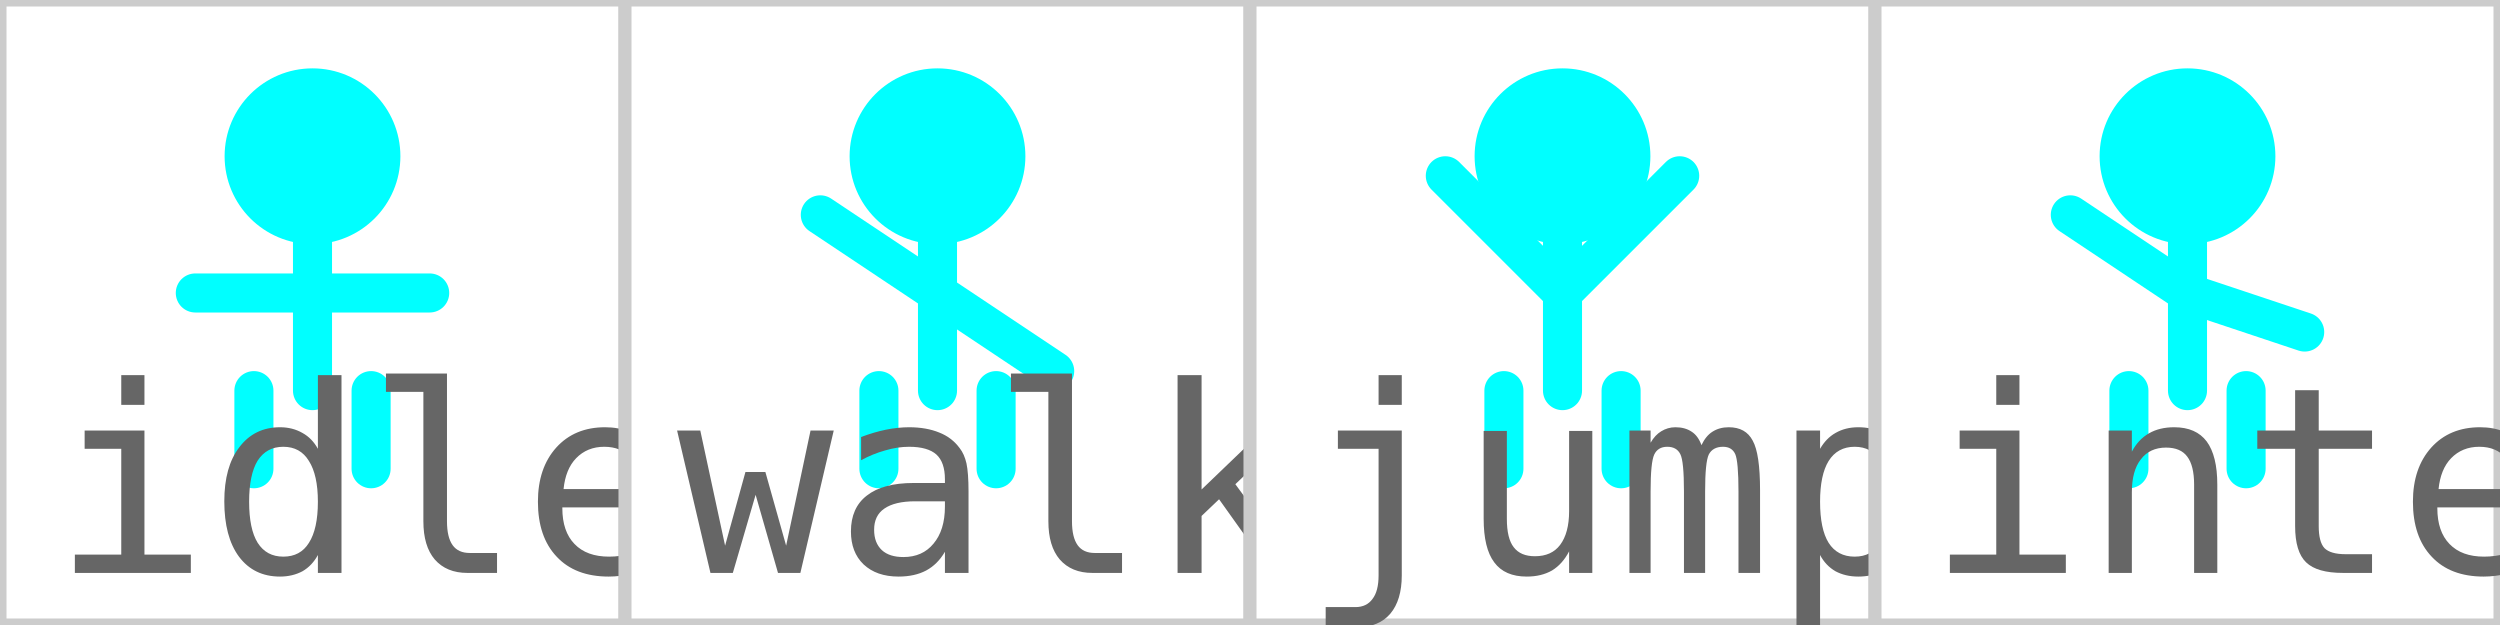
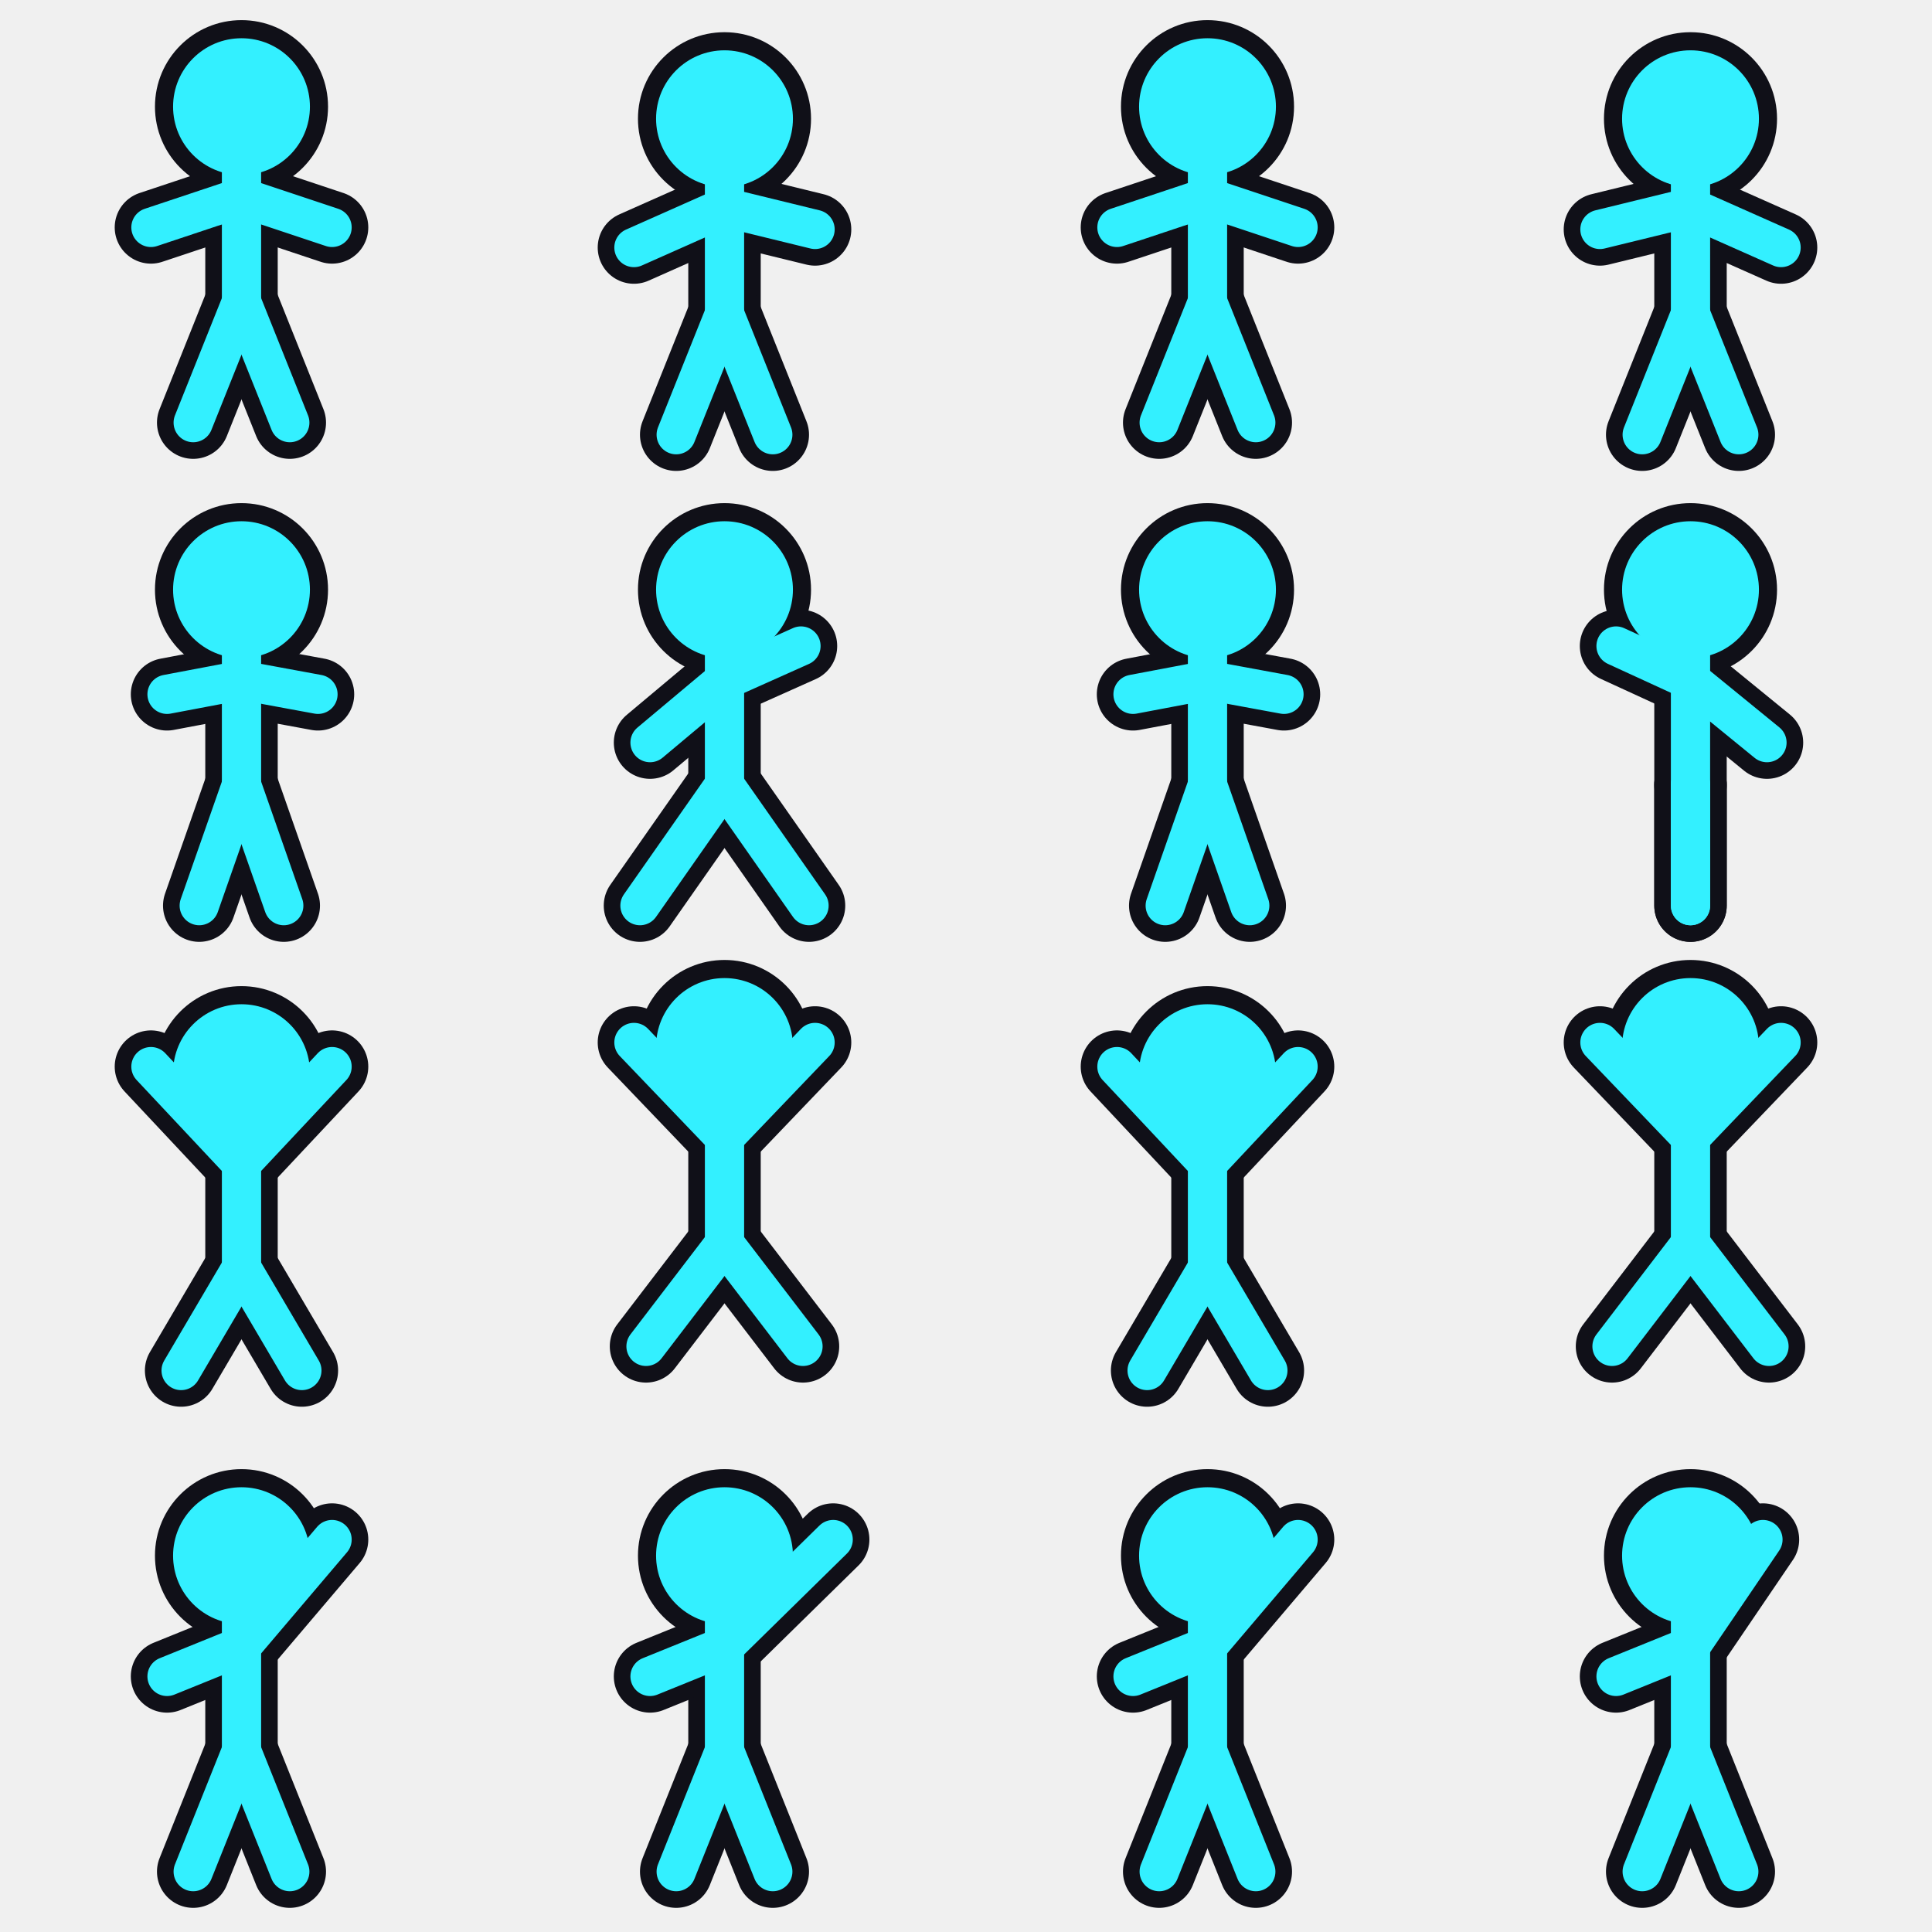
- <svg xmlns="http://www.w3.org/2000/svg" width="96" height="24" viewBox="0 0 96 24">
-   <defs>
-     <style>
-       text { font-family: monospace; font-size: 10px; fill: #666; }
-       .grid-line { stroke: #ddd; stroke-width: 0.5; }
-     </style>
-   </defs>
-   <rect width="96" height="24" fill="#f5f5f5" />
-   <line class="grid-line" x1="0" y1="0" x2="0" y2="24" />
-   <line class="grid-line" x1="24" y1="0" x2="24" y2="24" />
-   <line class="grid-line" x1="48" y1="0" x2="48" y2="24" />
-   <line class="grid-line" x1="72" y1="0" x2="72" y2="24" />
-   <line class="grid-line" x1="96" y1="0" x2="96" y2="24" />
-   <line class="grid-line" x1="0" y1="0" x2="96" y2="0" />
-   <line class="grid-line" x1="0" y1="24" x2="96" y2="24" />
-   <rect x="0" y="0" width="24" height="24" fill="white" stroke="#ccc" stroke-width="0.5" />
-   <g data-pose="idle">
-     <circle cx="12" cy="6" r="3" fill="#0ff" stroke="#0ff" stroke-width="0.75" />
-     <line x1="12" y1="9" x2="12" y2="15" stroke="#0ff" stroke-width="1.5" stroke-linecap="round" />
-     <line x1="7.5" y1="11.25" x2="16.5" y2="11.25" stroke="#0ff" stroke-width="1.5" stroke-linecap="round" />
-     <line x1="9.75" y1="15" x2="9.75" y2="18" stroke="#0ff" stroke-width="1.5" stroke-linecap="round" />
-     <line x1="14.25" y1="15" x2="14.25" y2="18" stroke="#0ff" stroke-width="1.5" stroke-linecap="round" />
-   </g>
-   <text x="2" y="22">idle</text>
-   <rect x="24" y="0" width="24" height="24" fill="white" stroke="#ccc" stroke-width="0.5" />
-   <g data-pose="walk">
-     <circle cx="36" cy="6" r="3" fill="#0ff" stroke="#0ff" stroke-width="0.75" />
-     <line x1="36" y1="9" x2="36" y2="15" stroke="#0ff" stroke-width="1.5" stroke-linecap="round" />
-     <line x1="31.5" y1="8.25" x2="36" y2="11.25" stroke="#0ff" stroke-width="1.5" stroke-linecap="round" />
-     <line x1="40.5" y1="14.25" x2="36" y2="11.25" stroke="#0ff" stroke-width="1.5" stroke-linecap="round" />
-     <line x1="33.75" y1="15" x2="33.75" y2="18" stroke="#0ff" stroke-width="1.5" stroke-linecap="round" />
-     <line x1="38.25" y1="15" x2="38.25" y2="18" stroke="#0ff" stroke-width="1.5" stroke-linecap="round" />
-   </g>
-   <text x="26" y="22">walk</text>
-   <rect x="48" y="0" width="24" height="24" fill="white" stroke="#ccc" stroke-width="0.5" />
-   <g data-pose="jump">
-     <circle cx="60" cy="6" r="3" fill="#0ff" stroke="#0ff" stroke-width="0.75" />
-     <line x1="60" y1="9" x2="60" y2="15" stroke="#0ff" stroke-width="1.5" stroke-linecap="round" />
-     <line x1="55.5" y1="6.75" x2="60" y2="11.25" stroke="#0ff" stroke-width="1.5" stroke-linecap="round" />
-     <line x1="64.5" y1="6.75" x2="60" y2="11.25" stroke="#0ff" stroke-width="1.5" stroke-linecap="round" />
-     <line x1="57.75" y1="15" x2="57.75" y2="18" stroke="#0ff" stroke-width="1.5" stroke-linecap="round" />
-     <line x1="62.25" y1="15" x2="62.25" y2="18" stroke="#0ff" stroke-width="1.5" stroke-linecap="round" />
-   </g>
-   <text x="50" y="22">jump</text>
-   <rect x="72" y="0" width="24" height="24" fill="white" stroke="#ccc" stroke-width="0.5" />
-   <g data-pose="interact">
-     <circle cx="84" cy="6" r="3" fill="#0ff" stroke="#0ff" stroke-width="0.75" />
-     <line x1="84" y1="9" x2="84" y2="15" stroke="#0ff" stroke-width="1.5" stroke-linecap="round" />
-     <line x1="79.5" y1="8.25" x2="84" y2="11.25" stroke="#0ff" stroke-width="1.5" stroke-linecap="round" />
-     <line x1="88.5" y1="12.75" x2="84" y2="11.25" stroke="#0ff" stroke-width="1.5" stroke-linecap="round" />
-     <line x1="81.75" y1="15" x2="81.75" y2="18" stroke="#0ff" stroke-width="1.5" stroke-linecap="round" />
-     <line x1="86.25" y1="15" x2="86.25" y2="18" stroke="#0ff" stroke-width="1.5" stroke-linecap="round" />
-   </g>
-   <text x="74" y="22">interact</text>
+ <svg xmlns="http://www.w3.org/2000/svg" width="96" height="96" viewBox="0 0 96 96">
+   <g>
+     <circle cx="12.0" cy="5.3" r="4.3" fill="#101018" />
+     <line x1="12.0" y1="8.3" x2="12.0" y2="15.0" stroke="#101018" stroke-width="3.60" stroke-linecap="round" />
+     <line x1="12.0" y1="9.8" x2="7.5" y2="11.3" stroke="#101018" stroke-width="3.60" stroke-linecap="round" />
+     <line x1="12.0" y1="9.8" x2="16.5" y2="11.3" stroke="#101018" stroke-width="3.60" stroke-linecap="round" />
+     <line x1="12.0" y1="15.0" x2="9.6" y2="21.0" stroke="#101018" stroke-width="3.60" stroke-linecap="round" />
+     <line x1="12.0" y1="15.0" x2="14.4" y2="21.0" stroke="#101018" stroke-width="3.60" stroke-linecap="round" />
+     <circle cx="12.0" cy="5.3" r="3.4" fill="#33F0FF" />
+     <line x1="12.0" y1="8.3" x2="12.0" y2="15.0" stroke="#33F0FF" stroke-width="1.95" stroke-linecap="round" />
+     <line x1="12.0" y1="9.8" x2="7.5" y2="11.3" stroke="#33F0FF" stroke-width="1.95" stroke-linecap="round" />
+     <line x1="12.0" y1="9.8" x2="16.5" y2="11.3" stroke="#33F0FF" stroke-width="1.95" stroke-linecap="round" />
+     <line x1="12.0" y1="15.0" x2="9.6" y2="21.0" stroke="#33F0FF" stroke-width="1.95" stroke-linecap="round" />
+     <line x1="12.0" y1="15.0" x2="14.4" y2="21.0" stroke="#33F0FF" stroke-width="1.95" stroke-linecap="round" />
+   </g>
+   <g>
+     <circle cx="36.0" cy="5.9" r="4.3" fill="#101018" />
+     <line x1="36.0" y1="8.8" x2="36.0" y2="15.6" stroke="#101018" stroke-width="3.60" stroke-linecap="round" />
+     <line x1="36.0" y1="10.3" x2="31.5" y2="12.3" stroke="#101018" stroke-width="3.60" stroke-linecap="round" />
+     <line x1="36.0" y1="10.3" x2="40.5" y2="11.4" stroke="#101018" stroke-width="3.60" stroke-linecap="round" />
+     <line x1="36.0" y1="15.6" x2="33.6" y2="21.6" stroke="#101018" stroke-width="3.60" stroke-linecap="round" />
+     <line x1="36.0" y1="15.6" x2="38.4" y2="21.6" stroke="#101018" stroke-width="3.60" stroke-linecap="round" />
+     <circle cx="36.0" cy="5.9" r="3.4" fill="#33F0FF" />
+     <line x1="36.0" y1="8.8" x2="36.0" y2="15.6" stroke="#33F0FF" stroke-width="1.95" stroke-linecap="round" />
+     <line x1="36.0" y1="10.3" x2="31.5" y2="12.3" stroke="#33F0FF" stroke-width="1.95" stroke-linecap="round" />
+     <line x1="36.0" y1="10.3" x2="40.5" y2="11.4" stroke="#33F0FF" stroke-width="1.95" stroke-linecap="round" />
+     <line x1="36.0" y1="15.6" x2="33.6" y2="21.6" stroke="#33F0FF" stroke-width="1.95" stroke-linecap="round" />
+     <line x1="36.0" y1="15.6" x2="38.4" y2="21.6" stroke="#33F0FF" stroke-width="1.95" stroke-linecap="round" />
+   </g>
+   <g>
+     <circle cx="60.0" cy="5.3" r="4.3" fill="#101018" />
+     <line x1="60.0" y1="8.3" x2="60.0" y2="15.0" stroke="#101018" stroke-width="3.60" stroke-linecap="round" />
+     <line x1="60.0" y1="9.8" x2="55.5" y2="11.3" stroke="#101018" stroke-width="3.60" stroke-linecap="round" />
+     <line x1="60.0" y1="9.8" x2="64.5" y2="11.3" stroke="#101018" stroke-width="3.60" stroke-linecap="round" />
+     <line x1="60.0" y1="15.0" x2="57.6" y2="21.0" stroke="#101018" stroke-width="3.60" stroke-linecap="round" />
+     <line x1="60.0" y1="15.0" x2="62.4" y2="21.0" stroke="#101018" stroke-width="3.60" stroke-linecap="round" />
+     <circle cx="60.0" cy="5.3" r="3.4" fill="#33F0FF" />
+     <line x1="60.0" y1="8.3" x2="60.0" y2="15.0" stroke="#33F0FF" stroke-width="1.95" stroke-linecap="round" />
+     <line x1="60.0" y1="9.8" x2="55.5" y2="11.3" stroke="#33F0FF" stroke-width="1.95" stroke-linecap="round" />
+     <line x1="60.0" y1="9.8" x2="64.5" y2="11.3" stroke="#33F0FF" stroke-width="1.95" stroke-linecap="round" />
+     <line x1="60.0" y1="15.0" x2="57.6" y2="21.0" stroke="#33F0FF" stroke-width="1.95" stroke-linecap="round" />
+     <line x1="60.0" y1="15.0" x2="62.4" y2="21.0" stroke="#33F0FF" stroke-width="1.95" stroke-linecap="round" />
+   </g>
+   <g>
+     <circle cx="84.0" cy="5.9" r="4.3" fill="#101018" />
+     <line x1="84.0" y1="8.8" x2="84.0" y2="15.6" stroke="#101018" stroke-width="3.60" stroke-linecap="round" />
+     <line x1="84.0" y1="10.3" x2="79.5" y2="11.4" stroke="#101018" stroke-width="3.60" stroke-linecap="round" />
+     <line x1="84.0" y1="10.3" x2="88.5" y2="12.3" stroke="#101018" stroke-width="3.60" stroke-linecap="round" />
+     <line x1="84.0" y1="15.6" x2="81.6" y2="21.6" stroke="#101018" stroke-width="3.60" stroke-linecap="round" />
+     <line x1="84.0" y1="15.6" x2="86.4" y2="21.6" stroke="#101018" stroke-width="3.60" stroke-linecap="round" />
+     <circle cx="84.0" cy="5.9" r="3.4" fill="#33F0FF" />
+     <line x1="84.0" y1="8.8" x2="84.0" y2="15.6" stroke="#33F0FF" stroke-width="1.95" stroke-linecap="round" />
+     <line x1="84.0" y1="10.3" x2="79.5" y2="11.4" stroke="#33F0FF" stroke-width="1.95" stroke-linecap="round" />
+     <line x1="84.0" y1="10.3" x2="88.5" y2="12.3" stroke="#33F0FF" stroke-width="1.95" stroke-linecap="round" />
+     <line x1="84.0" y1="15.6" x2="81.6" y2="21.6" stroke="#33F0FF" stroke-width="1.95" stroke-linecap="round" />
+     <line x1="84.0" y1="15.6" x2="86.4" y2="21.6" stroke="#33F0FF" stroke-width="1.95" stroke-linecap="round" />
+   </g>
+   <g>
+     <circle cx="12.0" cy="29.3" r="4.3" fill="#101018" />
+     <line x1="12.0" y1="32.3" x2="12.0" y2="39.0" stroke="#101018" stroke-width="3.60" stroke-linecap="round" />
+     <line x1="12.0" y1="33.8" x2="8.3" y2="34.5" stroke="#101018" stroke-width="3.60" stroke-linecap="round" />
+     <line x1="12.0" y1="33.8" x2="15.8" y2="34.5" stroke="#101018" stroke-width="3.60" stroke-linecap="round" />
+     <line x1="12.0" y1="39.0" x2="9.9" y2="45.0" stroke="#101018" stroke-width="3.60" stroke-linecap="round" />
+     <line x1="12.0" y1="39.0" x2="14.1" y2="45.0" stroke="#101018" stroke-width="3.60" stroke-linecap="round" />
+     <circle cx="12.0" cy="29.3" r="3.4" fill="#33F0FF" />
+     <line x1="12.0" y1="32.3" x2="12.0" y2="39.0" stroke="#33F0FF" stroke-width="1.95" stroke-linecap="round" />
+     <line x1="12.0" y1="33.8" x2="8.3" y2="34.5" stroke="#33F0FF" stroke-width="1.95" stroke-linecap="round" />
+     <line x1="12.0" y1="33.8" x2="15.8" y2="34.5" stroke="#33F0FF" stroke-width="1.95" stroke-linecap="round" />
+     <line x1="12.0" y1="39.0" x2="9.9" y2="45.0" stroke="#33F0FF" stroke-width="1.95" stroke-linecap="round" />
+     <line x1="12.0" y1="39.0" x2="14.1" y2="45.0" stroke="#33F0FF" stroke-width="1.95" stroke-linecap="round" />
+   </g>
+   <g>
+     <circle cx="36.0" cy="29.3" r="4.3" fill="#101018" />
+     <line x1="36.0" y1="32.3" x2="36.0" y2="39.0" stroke="#101018" stroke-width="3.60" stroke-linecap="round" />
+     <line x1="36.0" y1="33.8" x2="32.3" y2="36.9" stroke="#101018" stroke-width="3.60" stroke-linecap="round" />
+     <line x1="36.0" y1="33.8" x2="39.8" y2="32.1" stroke="#101018" stroke-width="3.60" stroke-linecap="round" />
+     <line x1="36.0" y1="39.0" x2="31.8" y2="45.0" stroke="#101018" stroke-width="3.60" stroke-linecap="round" />
+     <line x1="36.0" y1="39.0" x2="40.2" y2="45.0" stroke="#101018" stroke-width="3.60" stroke-linecap="round" />
+     <circle cx="36.0" cy="29.3" r="3.4" fill="#33F0FF" />
+     <line x1="36.0" y1="32.3" x2="36.0" y2="39.0" stroke="#33F0FF" stroke-width="1.95" stroke-linecap="round" />
+     <line x1="36.0" y1="33.8" x2="32.3" y2="36.9" stroke="#33F0FF" stroke-width="1.95" stroke-linecap="round" />
+     <line x1="36.0" y1="33.8" x2="39.8" y2="32.1" stroke="#33F0FF" stroke-width="1.95" stroke-linecap="round" />
+     <line x1="36.0" y1="39.0" x2="31.8" y2="45.0" stroke="#33F0FF" stroke-width="1.95" stroke-linecap="round" />
+     <line x1="36.0" y1="39.0" x2="40.2" y2="45.0" stroke="#33F0FF" stroke-width="1.95" stroke-linecap="round" />
+   </g>
+   <g>
+     <circle cx="60.0" cy="29.3" r="4.3" fill="#101018" />
+     <line x1="60.0" y1="32.3" x2="60.0" y2="39.0" stroke="#101018" stroke-width="3.60" stroke-linecap="round" />
+     <line x1="60.0" y1="33.8" x2="56.3" y2="34.5" stroke="#101018" stroke-width="3.60" stroke-linecap="round" />
+     <line x1="60.0" y1="33.8" x2="63.8" y2="34.5" stroke="#101018" stroke-width="3.60" stroke-linecap="round" />
+     <line x1="60.0" y1="39.0" x2="57.9" y2="45.0" stroke="#101018" stroke-width="3.60" stroke-linecap="round" />
+     <line x1="60.0" y1="39.0" x2="62.1" y2="45.0" stroke="#101018" stroke-width="3.60" stroke-linecap="round" />
+     <circle cx="60.0" cy="29.3" r="3.4" fill="#33F0FF" />
+     <line x1="60.0" y1="32.3" x2="60.0" y2="39.0" stroke="#33F0FF" stroke-width="1.95" stroke-linecap="round" />
+     <line x1="60.0" y1="33.8" x2="56.3" y2="34.5" stroke="#33F0FF" stroke-width="1.95" stroke-linecap="round" />
+     <line x1="60.0" y1="33.8" x2="63.8" y2="34.5" stroke="#33F0FF" stroke-width="1.95" stroke-linecap="round" />
+     <line x1="60.0" y1="39.0" x2="57.9" y2="45.0" stroke="#33F0FF" stroke-width="1.95" stroke-linecap="round" />
+     <line x1="60.0" y1="39.0" x2="62.1" y2="45.0" stroke="#33F0FF" stroke-width="1.95" stroke-linecap="round" />
+   </g>
+   <g>
+     <circle cx="84.0" cy="29.3" r="4.3" fill="#101018" />
+     <line x1="84.0" y1="32.3" x2="84.0" y2="39.0" stroke="#101018" stroke-width="3.60" stroke-linecap="round" />
+     <line x1="84.0" y1="33.8" x2="80.3" y2="32.1" stroke="#101018" stroke-width="3.60" stroke-linecap="round" />
+     <line x1="84.0" y1="33.8" x2="87.8" y2="36.9" stroke="#101018" stroke-width="3.60" stroke-linecap="round" />
+     <line x1="84.0" y1="39.0" x2="84.0" y2="45.0" stroke="#101018" stroke-width="3.60" stroke-linecap="round" />
+     <line x1="84.0" y1="39.0" x2="84.0" y2="45.0" stroke="#101018" stroke-width="3.60" stroke-linecap="round" />
+     <circle cx="84.0" cy="29.3" r="3.4" fill="#33F0FF" />
+     <line x1="84.0" y1="32.3" x2="84.0" y2="39.0" stroke="#33F0FF" stroke-width="1.95" stroke-linecap="round" />
+     <line x1="84.0" y1="33.8" x2="80.3" y2="32.1" stroke="#33F0FF" stroke-width="1.95" stroke-linecap="round" />
+     <line x1="84.0" y1="33.8" x2="87.8" y2="36.9" stroke="#33F0FF" stroke-width="1.95" stroke-linecap="round" />
+     <line x1="84.0" y1="39.0" x2="84.0" y2="45.0" stroke="#33F0FF" stroke-width="1.95" stroke-linecap="round" />
+     <line x1="84.0" y1="39.0" x2="84.0" y2="45.0" stroke="#33F0FF" stroke-width="1.95" stroke-linecap="round" />
+   </g>
+   <g>
+     <circle cx="12.0" cy="53.3" r="4.3" fill="#101018" />
+     <line x1="12.0" y1="56.3" x2="12.0" y2="63.0" stroke="#101018" stroke-width="3.60" stroke-linecap="round" />
+     <line x1="12.0" y1="57.8" x2="7.5" y2="53.0" stroke="#101018" stroke-width="3.60" stroke-linecap="round" />
+     <line x1="12.0" y1="57.8" x2="16.5" y2="53.0" stroke="#101018" stroke-width="3.60" stroke-linecap="round" />
+     <line x1="12.0" y1="63.0" x2="9.0" y2="68.1" stroke="#101018" stroke-width="3.60" stroke-linecap="round" />
+     <line x1="12.0" y1="63.0" x2="15.0" y2="68.1" stroke="#101018" stroke-width="3.60" stroke-linecap="round" />
+     <circle cx="12.0" cy="53.3" r="3.4" fill="#33F0FF" />
+     <line x1="12.0" y1="56.3" x2="12.0" y2="63.0" stroke="#33F0FF" stroke-width="1.95" stroke-linecap="round" />
+     <line x1="12.0" y1="57.8" x2="7.5" y2="53.0" stroke="#33F0FF" stroke-width="1.95" stroke-linecap="round" />
+     <line x1="12.0" y1="57.8" x2="16.5" y2="53.0" stroke="#33F0FF" stroke-width="1.95" stroke-linecap="round" />
+     <line x1="12.0" y1="63.0" x2="9.0" y2="68.1" stroke="#33F0FF" stroke-width="1.95" stroke-linecap="round" />
+     <line x1="12.0" y1="63.0" x2="15.0" y2="68.1" stroke="#33F0FF" stroke-width="1.95" stroke-linecap="round" />
+   </g>
+   <g>
+     <circle cx="36.0" cy="52.0" r="4.3" fill="#101018" />
+     <line x1="36.0" y1="55.0" x2="36.0" y2="61.8" stroke="#101018" stroke-width="3.60" stroke-linecap="round" />
+     <line x1="36.0" y1="56.5" x2="31.5" y2="51.8" stroke="#101018" stroke-width="3.60" stroke-linecap="round" />
+     <line x1="36.0" y1="56.5" x2="40.5" y2="51.8" stroke="#101018" stroke-width="3.60" stroke-linecap="round" />
+     <line x1="36.0" y1="61.8" x2="32.1" y2="66.9" stroke="#101018" stroke-width="3.60" stroke-linecap="round" />
+     <line x1="36.0" y1="61.8" x2="39.9" y2="66.9" stroke="#101018" stroke-width="3.60" stroke-linecap="round" />
+     <circle cx="36.0" cy="52.0" r="3.4" fill="#33F0FF" />
+     <line x1="36.0" y1="55.0" x2="36.0" y2="61.8" stroke="#33F0FF" stroke-width="1.95" stroke-linecap="round" />
+     <line x1="36.0" y1="56.5" x2="31.5" y2="51.8" stroke="#33F0FF" stroke-width="1.95" stroke-linecap="round" />
+     <line x1="36.0" y1="56.5" x2="40.5" y2="51.8" stroke="#33F0FF" stroke-width="1.95" stroke-linecap="round" />
+     <line x1="36.0" y1="61.8" x2="32.1" y2="66.9" stroke="#33F0FF" stroke-width="1.95" stroke-linecap="round" />
+     <line x1="36.0" y1="61.8" x2="39.9" y2="66.9" stroke="#33F0FF" stroke-width="1.95" stroke-linecap="round" />
+   </g>
+   <g>
+     <circle cx="60.0" cy="53.3" r="4.3" fill="#101018" />
+     <line x1="60.0" y1="56.3" x2="60.0" y2="63.0" stroke="#101018" stroke-width="3.60" stroke-linecap="round" />
+     <line x1="60.0" y1="57.8" x2="55.5" y2="53.0" stroke="#101018" stroke-width="3.60" stroke-linecap="round" />
+     <line x1="60.0" y1="57.8" x2="64.5" y2="53.0" stroke="#101018" stroke-width="3.60" stroke-linecap="round" />
+     <line x1="60.0" y1="63.0" x2="57.0" y2="68.1" stroke="#101018" stroke-width="3.60" stroke-linecap="round" />
+     <line x1="60.0" y1="63.0" x2="63.0" y2="68.1" stroke="#101018" stroke-width="3.60" stroke-linecap="round" />
+     <circle cx="60.0" cy="53.3" r="3.4" fill="#33F0FF" />
+     <line x1="60.0" y1="56.3" x2="60.0" y2="63.0" stroke="#33F0FF" stroke-width="1.95" stroke-linecap="round" />
+     <line x1="60.0" y1="57.8" x2="55.5" y2="53.0" stroke="#33F0FF" stroke-width="1.95" stroke-linecap="round" />
+     <line x1="60.0" y1="57.8" x2="64.5" y2="53.0" stroke="#33F0FF" stroke-width="1.95" stroke-linecap="round" />
+     <line x1="60.0" y1="63.0" x2="57.0" y2="68.1" stroke="#33F0FF" stroke-width="1.95" stroke-linecap="round" />
+     <line x1="60.0" y1="63.0" x2="63.0" y2="68.1" stroke="#33F0FF" stroke-width="1.95" stroke-linecap="round" />
+   </g>
+   <g>
+     <circle cx="84.0" cy="52.0" r="4.3" fill="#101018" />
+     <line x1="84.0" y1="55.0" x2="84.0" y2="61.8" stroke="#101018" stroke-width="3.60" stroke-linecap="round" />
+     <line x1="84.0" y1="56.5" x2="79.5" y2="51.8" stroke="#101018" stroke-width="3.60" stroke-linecap="round" />
+     <line x1="84.0" y1="56.5" x2="88.5" y2="51.8" stroke="#101018" stroke-width="3.60" stroke-linecap="round" />
+     <line x1="84.0" y1="61.8" x2="80.1" y2="66.9" stroke="#101018" stroke-width="3.60" stroke-linecap="round" />
+     <line x1="84.0" y1="61.8" x2="87.9" y2="66.9" stroke="#101018" stroke-width="3.60" stroke-linecap="round" />
+     <circle cx="84.0" cy="52.0" r="3.4" fill="#33F0FF" />
+     <line x1="84.0" y1="55.0" x2="84.0" y2="61.8" stroke="#33F0FF" stroke-width="1.95" stroke-linecap="round" />
+     <line x1="84.0" y1="56.5" x2="79.5" y2="51.8" stroke="#33F0FF" stroke-width="1.95" stroke-linecap="round" />
+     <line x1="84.0" y1="56.5" x2="88.5" y2="51.8" stroke="#33F0FF" stroke-width="1.95" stroke-linecap="round" />
+     <line x1="84.0" y1="61.8" x2="80.1" y2="66.9" stroke="#33F0FF" stroke-width="1.95" stroke-linecap="round" />
+     <line x1="84.0" y1="61.8" x2="87.9" y2="66.9" stroke="#33F0FF" stroke-width="1.95" stroke-linecap="round" />
+   </g>
+   <g>
+     <circle cx="12.0" cy="77.3" r="4.3" fill="#101018" />
+     <line x1="12.0" y1="80.3" x2="12.0" y2="87.0" stroke="#101018" stroke-width="3.60" stroke-linecap="round" />
+     <line x1="12.0" y1="81.8" x2="8.3" y2="83.3" stroke="#101018" stroke-width="3.60" stroke-linecap="round" />
+     <line x1="12.0" y1="81.8" x2="16.5" y2="76.5" stroke="#101018" stroke-width="3.60" stroke-linecap="round" />
+     <line x1="12.0" y1="87.0" x2="9.6" y2="93.0" stroke="#101018" stroke-width="3.60" stroke-linecap="round" />
+     <line x1="12.0" y1="87.0" x2="14.4" y2="93.0" stroke="#101018" stroke-width="3.60" stroke-linecap="round" />
+     <circle cx="12.0" cy="77.3" r="3.4" fill="#33F0FF" />
+     <line x1="12.0" y1="80.3" x2="12.0" y2="87.0" stroke="#33F0FF" stroke-width="1.95" stroke-linecap="round" />
+     <line x1="12.0" y1="81.8" x2="8.3" y2="83.3" stroke="#33F0FF" stroke-width="1.95" stroke-linecap="round" />
+     <line x1="12.0" y1="81.8" x2="16.5" y2="76.5" stroke="#33F0FF" stroke-width="1.95" stroke-linecap="round" />
+     <line x1="12.0" y1="87.0" x2="9.6" y2="93.0" stroke="#33F0FF" stroke-width="1.95" stroke-linecap="round" />
+     <line x1="12.0" y1="87.0" x2="14.4" y2="93.0" stroke="#33F0FF" stroke-width="1.95" stroke-linecap="round" />
+   </g>
+   <g>
+     <circle cx="36.0" cy="77.3" r="4.3" fill="#101018" />
+     <line x1="36.0" y1="80.3" x2="36.0" y2="87.0" stroke="#101018" stroke-width="3.60" stroke-linecap="round" />
+     <line x1="36.0" y1="81.8" x2="32.3" y2="83.3" stroke="#101018" stroke-width="3.60" stroke-linecap="round" />
+     <line x1="36.0" y1="81.8" x2="41.4" y2="76.5" stroke="#101018" stroke-width="3.60" stroke-linecap="round" />
+     <line x1="36.0" y1="87.0" x2="33.6" y2="93.0" stroke="#101018" stroke-width="3.60" stroke-linecap="round" />
+     <line x1="36.0" y1="87.0" x2="38.4" y2="93.0" stroke="#101018" stroke-width="3.60" stroke-linecap="round" />
+     <circle cx="36.0" cy="77.3" r="3.4" fill="#33F0FF" />
+     <line x1="36.0" y1="80.3" x2="36.0" y2="87.0" stroke="#33F0FF" stroke-width="1.95" stroke-linecap="round" />
+     <line x1="36.0" y1="81.8" x2="32.3" y2="83.3" stroke="#33F0FF" stroke-width="1.95" stroke-linecap="round" />
+     <line x1="36.0" y1="81.8" x2="41.4" y2="76.5" stroke="#33F0FF" stroke-width="1.95" stroke-linecap="round" />
+     <line x1="36.0" y1="87.0" x2="33.6" y2="93.0" stroke="#33F0FF" stroke-width="1.95" stroke-linecap="round" />
+     <line x1="36.0" y1="87.0" x2="38.4" y2="93.0" stroke="#33F0FF" stroke-width="1.95" stroke-linecap="round" />
+   </g>
+   <g>
+     <circle cx="60.0" cy="77.3" r="4.3" fill="#101018" />
+     <line x1="60.0" y1="80.3" x2="60.0" y2="87.0" stroke="#101018" stroke-width="3.60" stroke-linecap="round" />
+     <line x1="60.0" y1="81.8" x2="56.3" y2="83.3" stroke="#101018" stroke-width="3.60" stroke-linecap="round" />
+     <line x1="60.0" y1="81.8" x2="64.5" y2="76.5" stroke="#101018" stroke-width="3.60" stroke-linecap="round" />
+     <line x1="60.0" y1="87.0" x2="57.6" y2="93.0" stroke="#101018" stroke-width="3.60" stroke-linecap="round" />
+     <line x1="60.0" y1="87.0" x2="62.4" y2="93.0" stroke="#101018" stroke-width="3.60" stroke-linecap="round" />
+     <circle cx="60.0" cy="77.3" r="3.4" fill="#33F0FF" />
+     <line x1="60.0" y1="80.3" x2="60.0" y2="87.0" stroke="#33F0FF" stroke-width="1.95" stroke-linecap="round" />
+     <line x1="60.0" y1="81.8" x2="56.3" y2="83.3" stroke="#33F0FF" stroke-width="1.95" stroke-linecap="round" />
+     <line x1="60.0" y1="81.8" x2="64.5" y2="76.5" stroke="#33F0FF" stroke-width="1.95" stroke-linecap="round" />
+     <line x1="60.0" y1="87.0" x2="57.6" y2="93.0" stroke="#33F0FF" stroke-width="1.95" stroke-linecap="round" />
+     <line x1="60.0" y1="87.0" x2="62.4" y2="93.0" stroke="#33F0FF" stroke-width="1.95" stroke-linecap="round" />
+   </g>
+   <g>
+     <circle cx="84.0" cy="77.3" r="4.3" fill="#101018" />
+     <line x1="84.0" y1="80.3" x2="84.0" y2="87.0" stroke="#101018" stroke-width="3.60" stroke-linecap="round" />
+     <line x1="84.0" y1="81.8" x2="80.3" y2="83.3" stroke="#101018" stroke-width="3.60" stroke-linecap="round" />
+     <line x1="84.0" y1="81.8" x2="87.6" y2="76.5" stroke="#101018" stroke-width="3.60" stroke-linecap="round" />
+     <line x1="84.0" y1="87.0" x2="81.6" y2="93.0" stroke="#101018" stroke-width="3.60" stroke-linecap="round" />
+     <line x1="84.0" y1="87.0" x2="86.4" y2="93.0" stroke="#101018" stroke-width="3.60" stroke-linecap="round" />
+     <circle cx="84.0" cy="77.3" r="3.4" fill="#33F0FF" />
+     <line x1="84.0" y1="80.3" x2="84.0" y2="87.0" stroke="#33F0FF" stroke-width="1.95" stroke-linecap="round" />
+     <line x1="84.0" y1="81.8" x2="80.3" y2="83.3" stroke="#33F0FF" stroke-width="1.95" stroke-linecap="round" />
+     <line x1="84.0" y1="81.8" x2="87.6" y2="76.5" stroke="#33F0FF" stroke-width="1.95" stroke-linecap="round" />
+     <line x1="84.0" y1="87.0" x2="81.6" y2="93.0" stroke="#33F0FF" stroke-width="1.95" stroke-linecap="round" />
+     <line x1="84.0" y1="87.0" x2="86.4" y2="93.0" stroke="#33F0FF" stroke-width="1.95" stroke-linecap="round" />
+   </g>
</svg>
